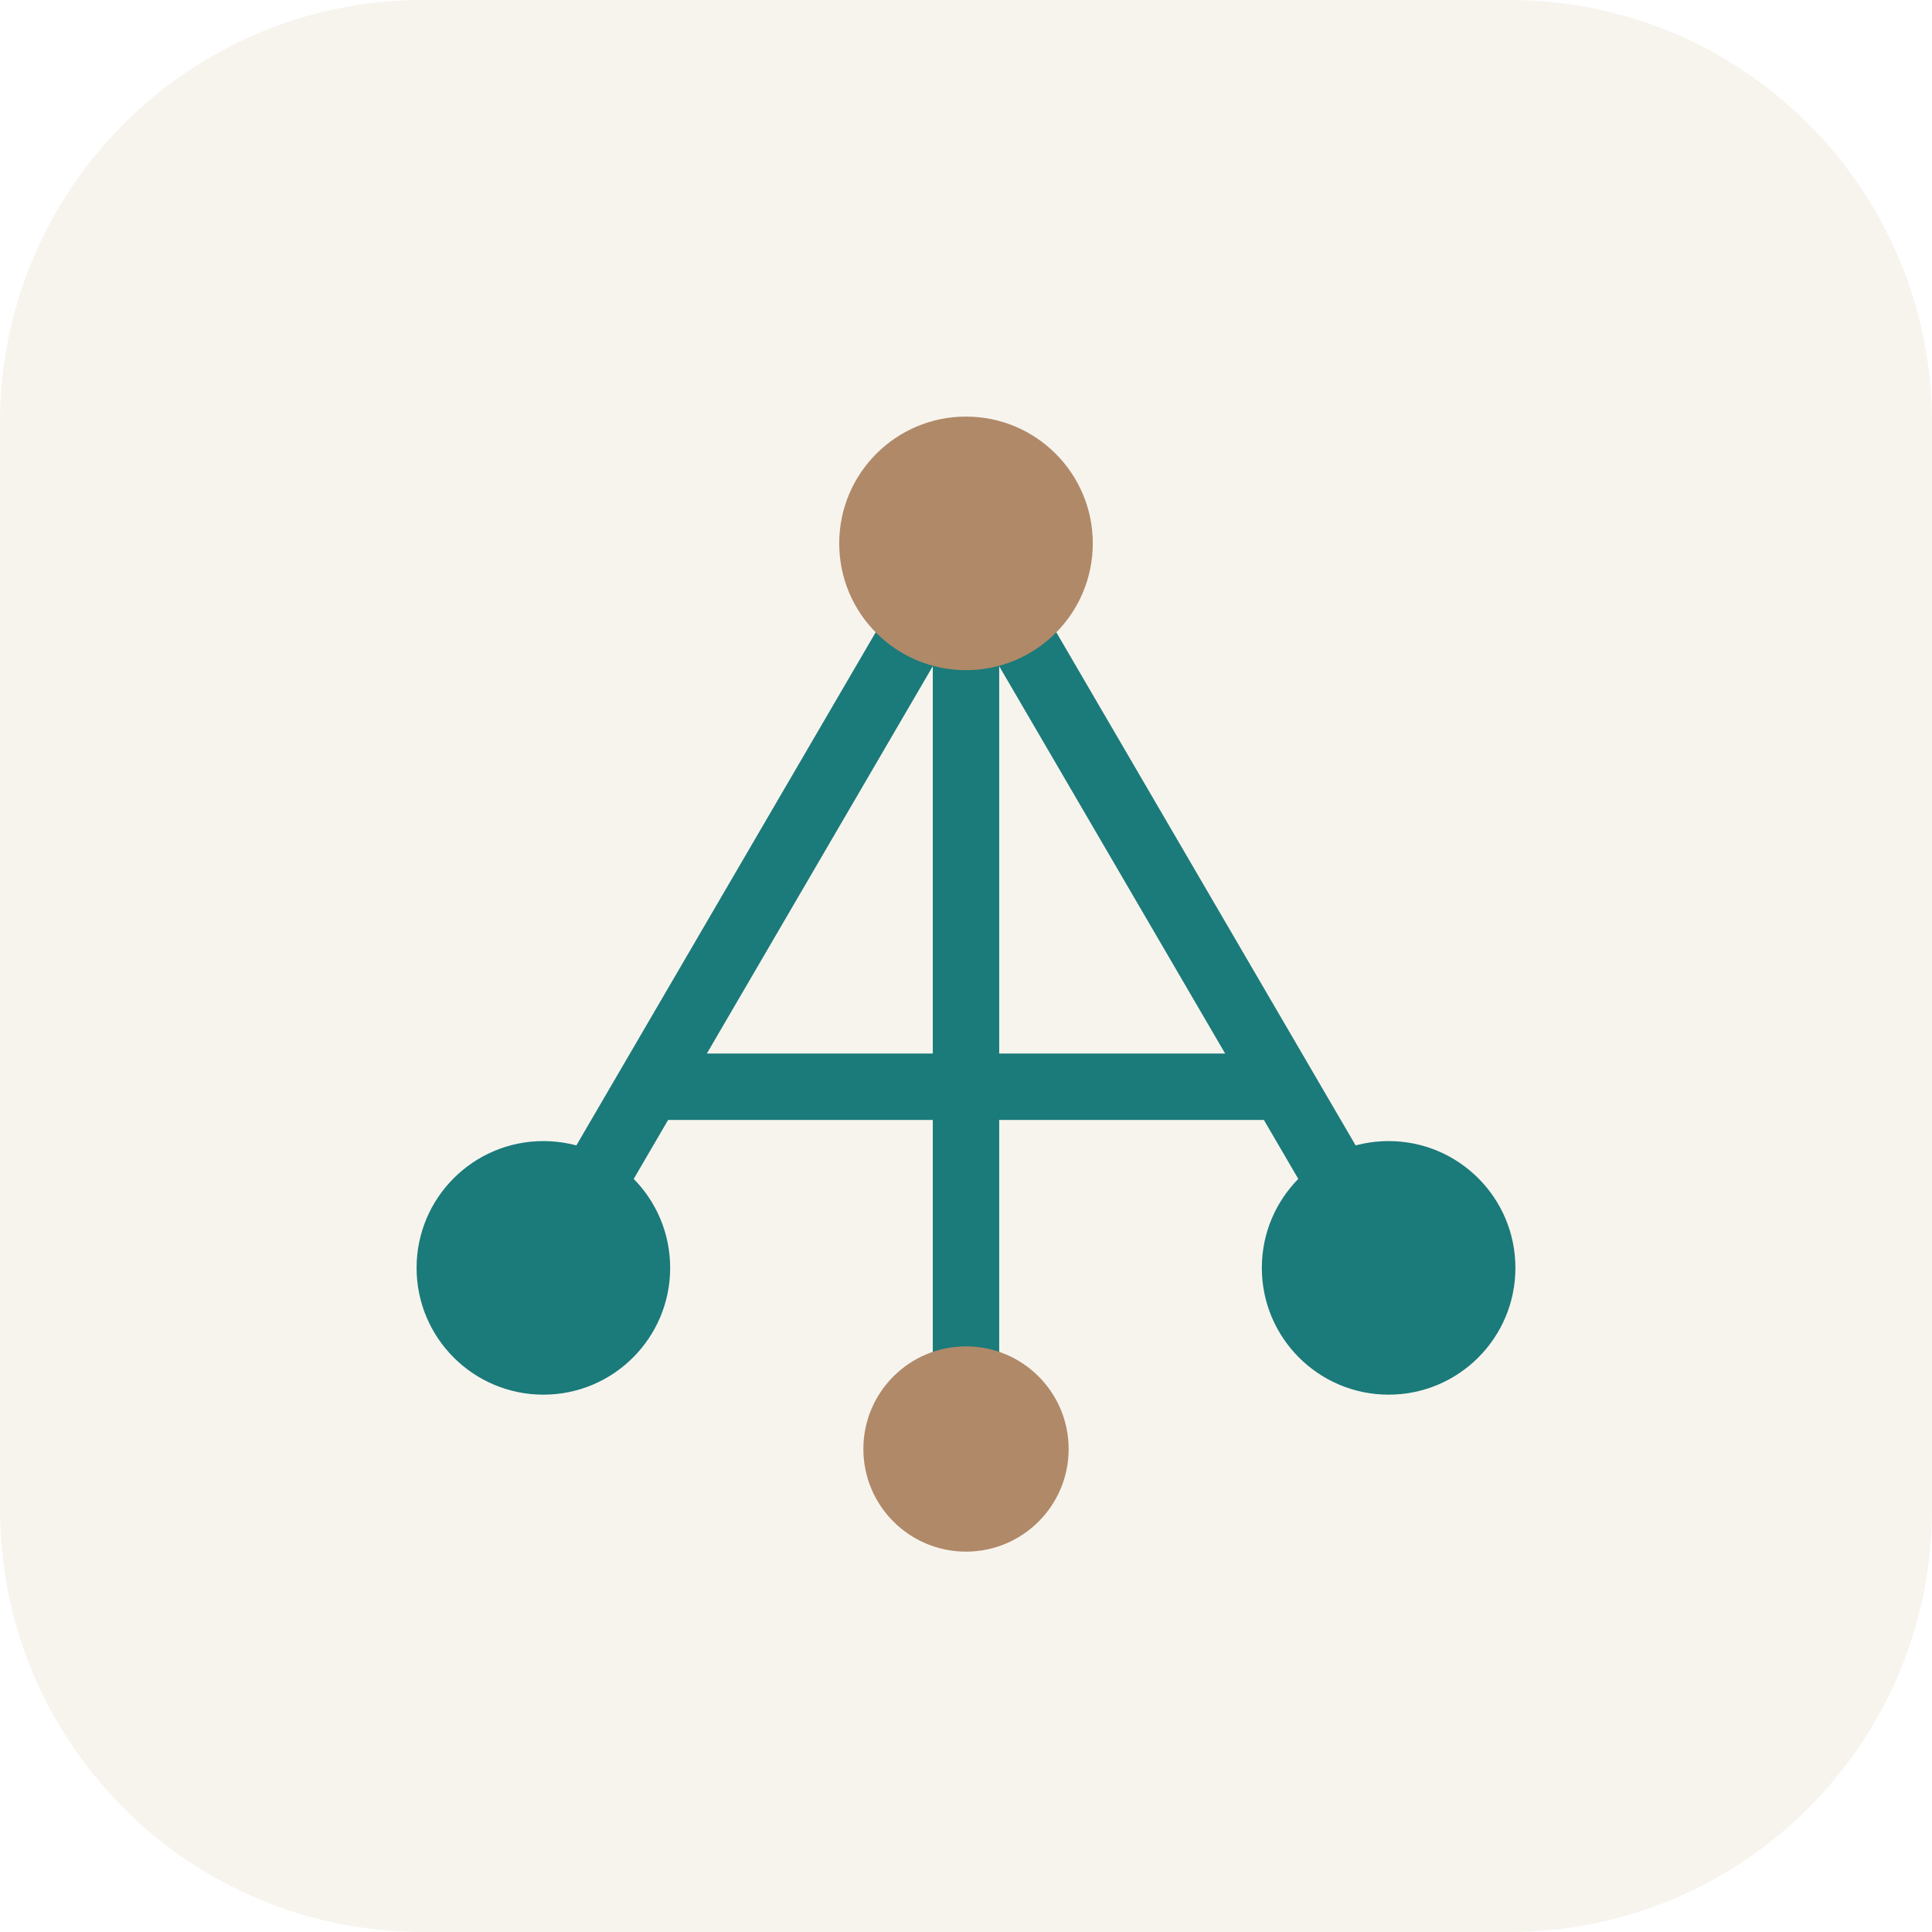
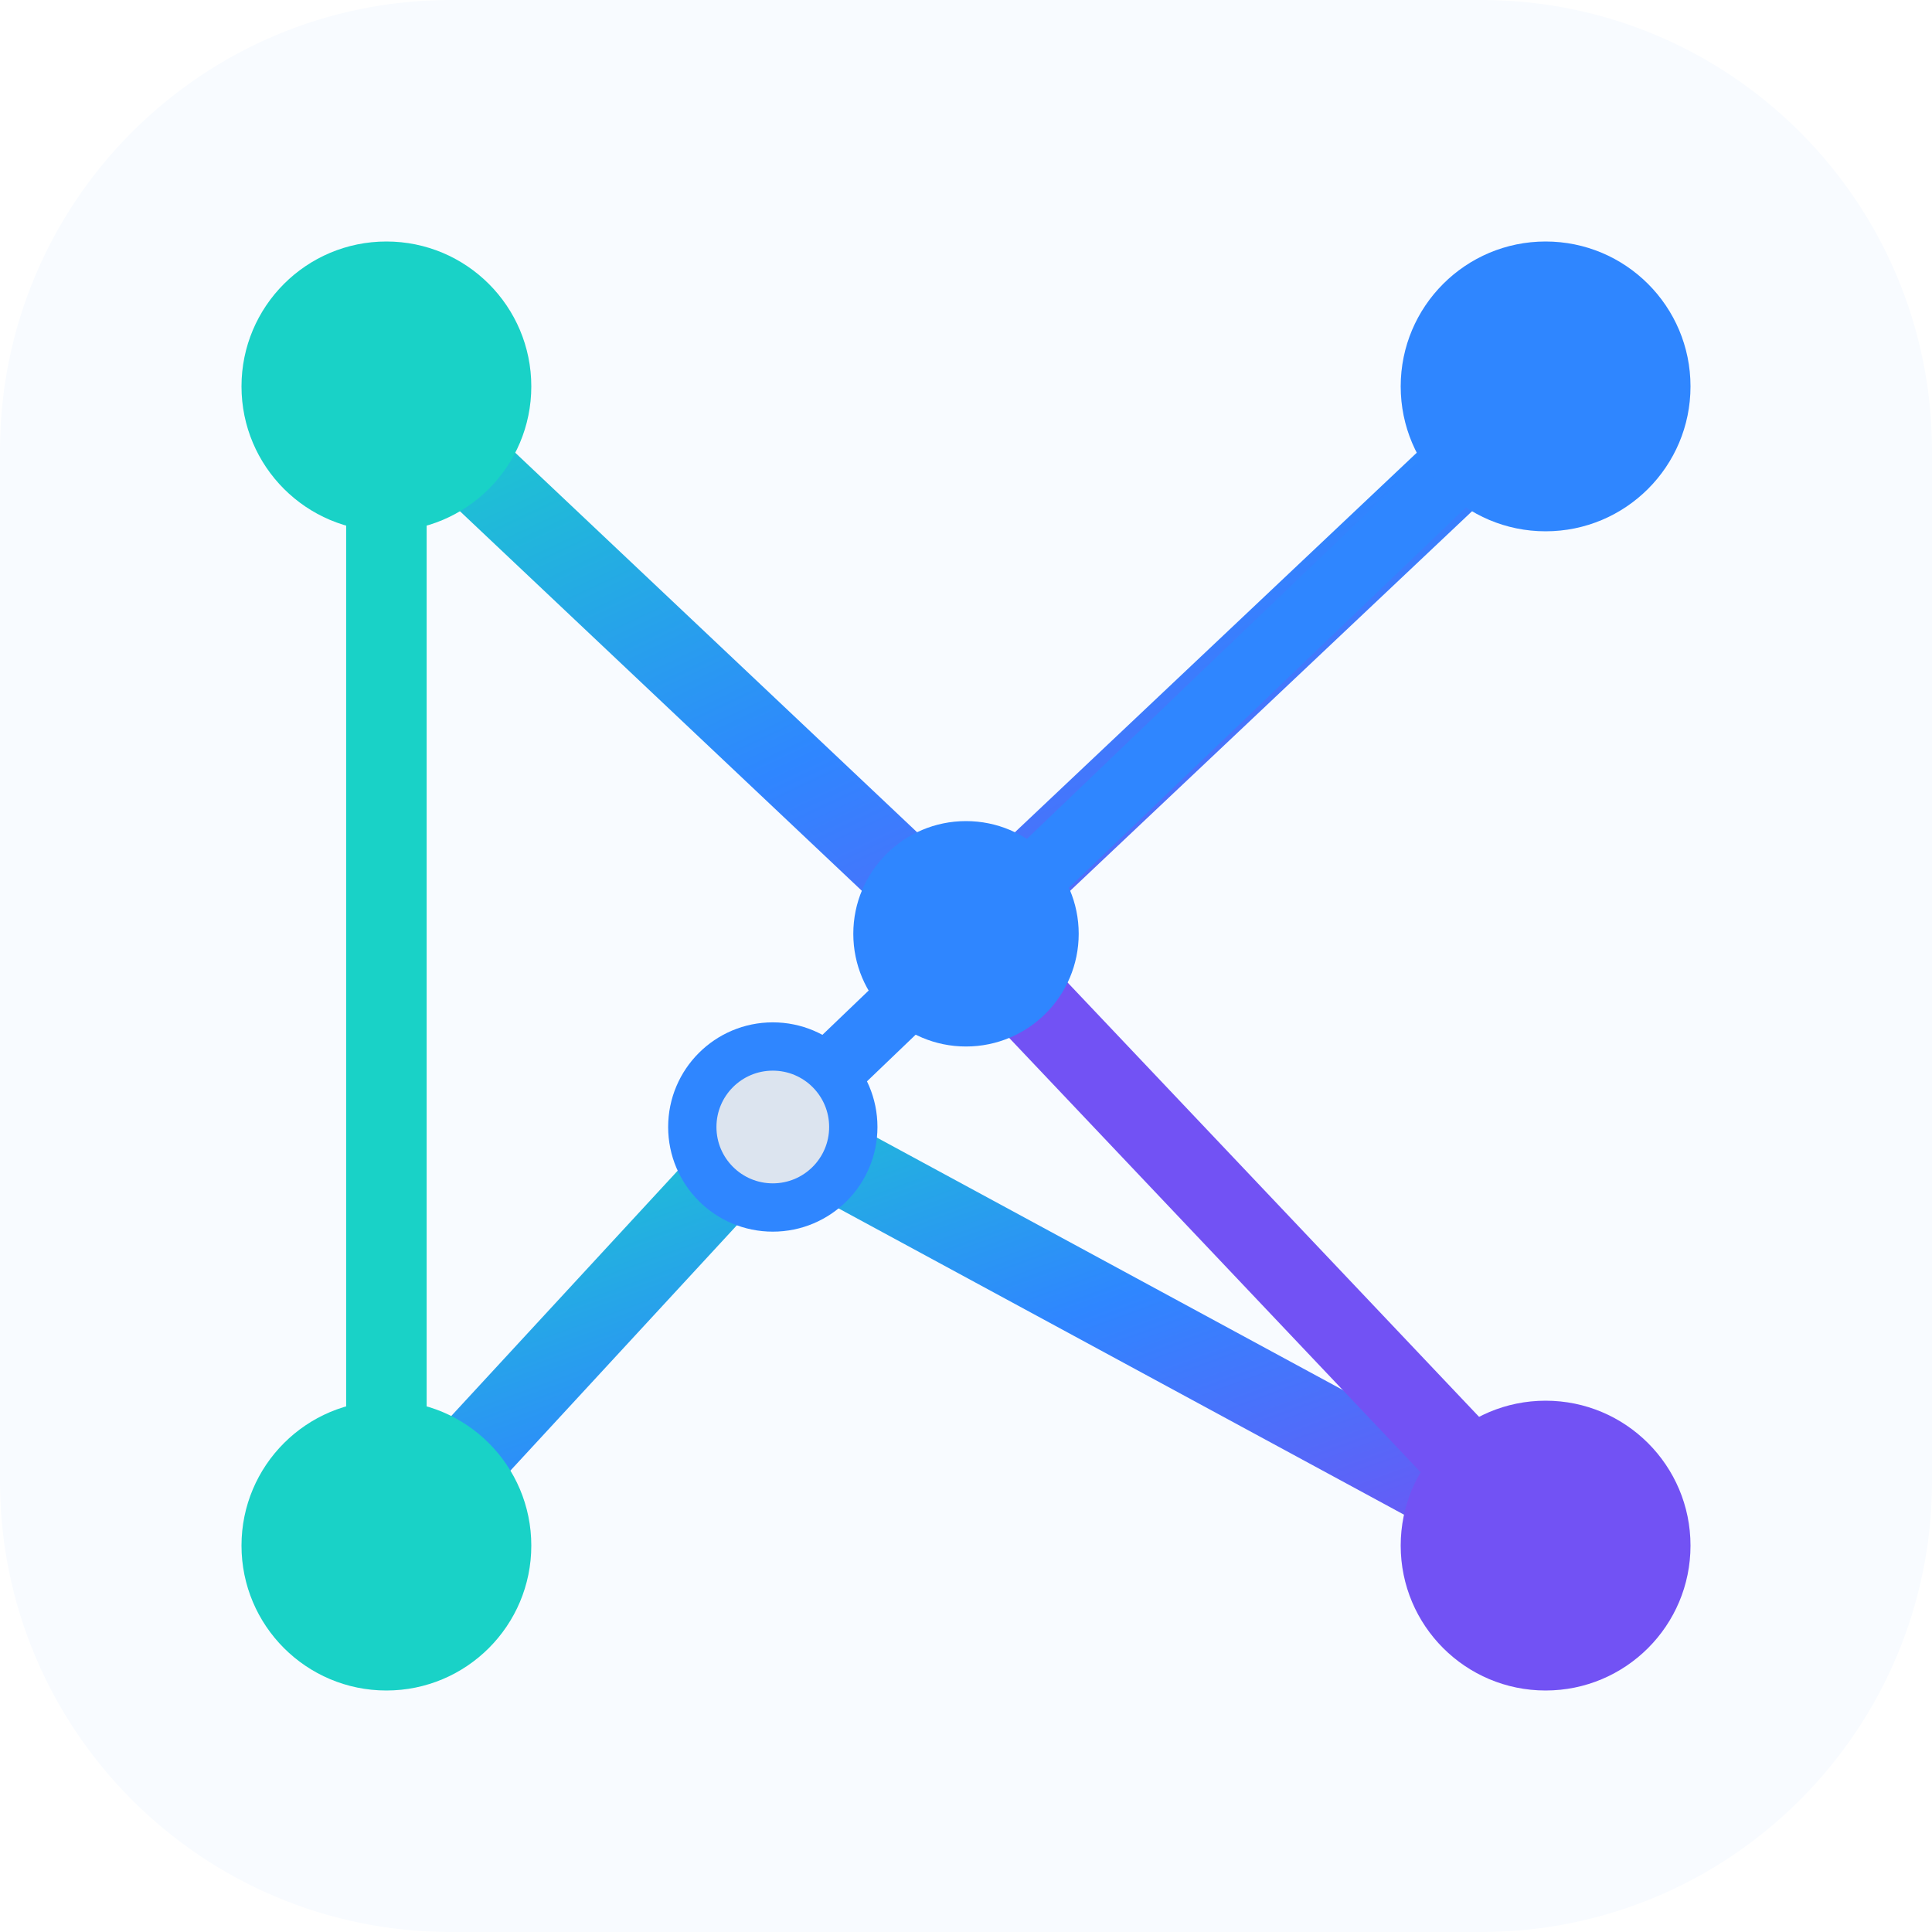
- <svg xmlns="http://www.w3.org/2000/svg" viewBox="0 0 64 64" role="img">
-   <rect width="64" height="64" rx="14" fill="#F7F4EE" />
-   <g fill="none" stroke="#1B7A7A" stroke-width="2.2" stroke-linecap="round">
-     <path d="M18 42 L32 18 L46 42" />
-     <path d="M22 36 L42 36" />
-     <path d="M32 18 L32 48" />
+ <svg xmlns="http://www.w3.org/2000/svg" viewBox="0 0 120 120" role="img">
+   <defs>
+     <linearGradient id="ng-gradient" x1="0" y1="0" x2="1" y2="1">
+       <stop offset="0" stop-color="#19D2C7" />
+       <stop offset="0.52" stop-color="#2F86FF" />
+       <stop offset="1" stop-color="#7252F4" />
+     </linearGradient>
+   </defs>
+   <rect width="120" height="120" rx="28" fill="#F8FBFF" />
+   <g transform="translate(0 0) scale(1)">
+     <g fill="none" stroke-linecap="round" stroke-linejoin="round">
+       <path d="M24 24 V96" stroke="#19D2C7" stroke-width="5" />
+       <path d="M24 24 L60 58 L96 24" stroke="url(#ng-gradient)" stroke-width="5" />
+       <path d="M24 96 L48 70 L96 96" stroke="url(#ng-gradient)" stroke-width="5" />
+       <path d="M60 58 L96 96" stroke="#7252F4" stroke-width="5" />
+       <path d="M48 70 L96 24" stroke="#2F86FF" stroke-width="4" />
+       <circle cx="24" cy="24" r="9" fill="#19D2C7" stroke="none" />
+       <circle cx="24" cy="96" r="9" fill="#19D2C7" stroke="none" />
+       <circle cx="96" cy="24" r="9" fill="#2F86FF" stroke="none" />
+       <circle cx="96" cy="96" r="9" fill="#7252F4" stroke="none" />
+       <circle cx="60" cy="58" r="7" fill="#2F86FF" stroke="none" />
+       <circle cx="48" cy="70" r="5" fill="#DCE4EF" stroke="#2F86FF" stroke-width="3" />
+     </g>
  </g>
-   <circle cx="32" cy="18" r="4.2" fill="#B08968" />
-   <circle cx="18" cy="42" r="4.2" fill="#1B7A7A" />
-   <circle cx="46" cy="42" r="4.2" fill="#1B7A7A" />
-   <circle cx="32" cy="48" r="3.4" fill="#B08968" />
</svg>
